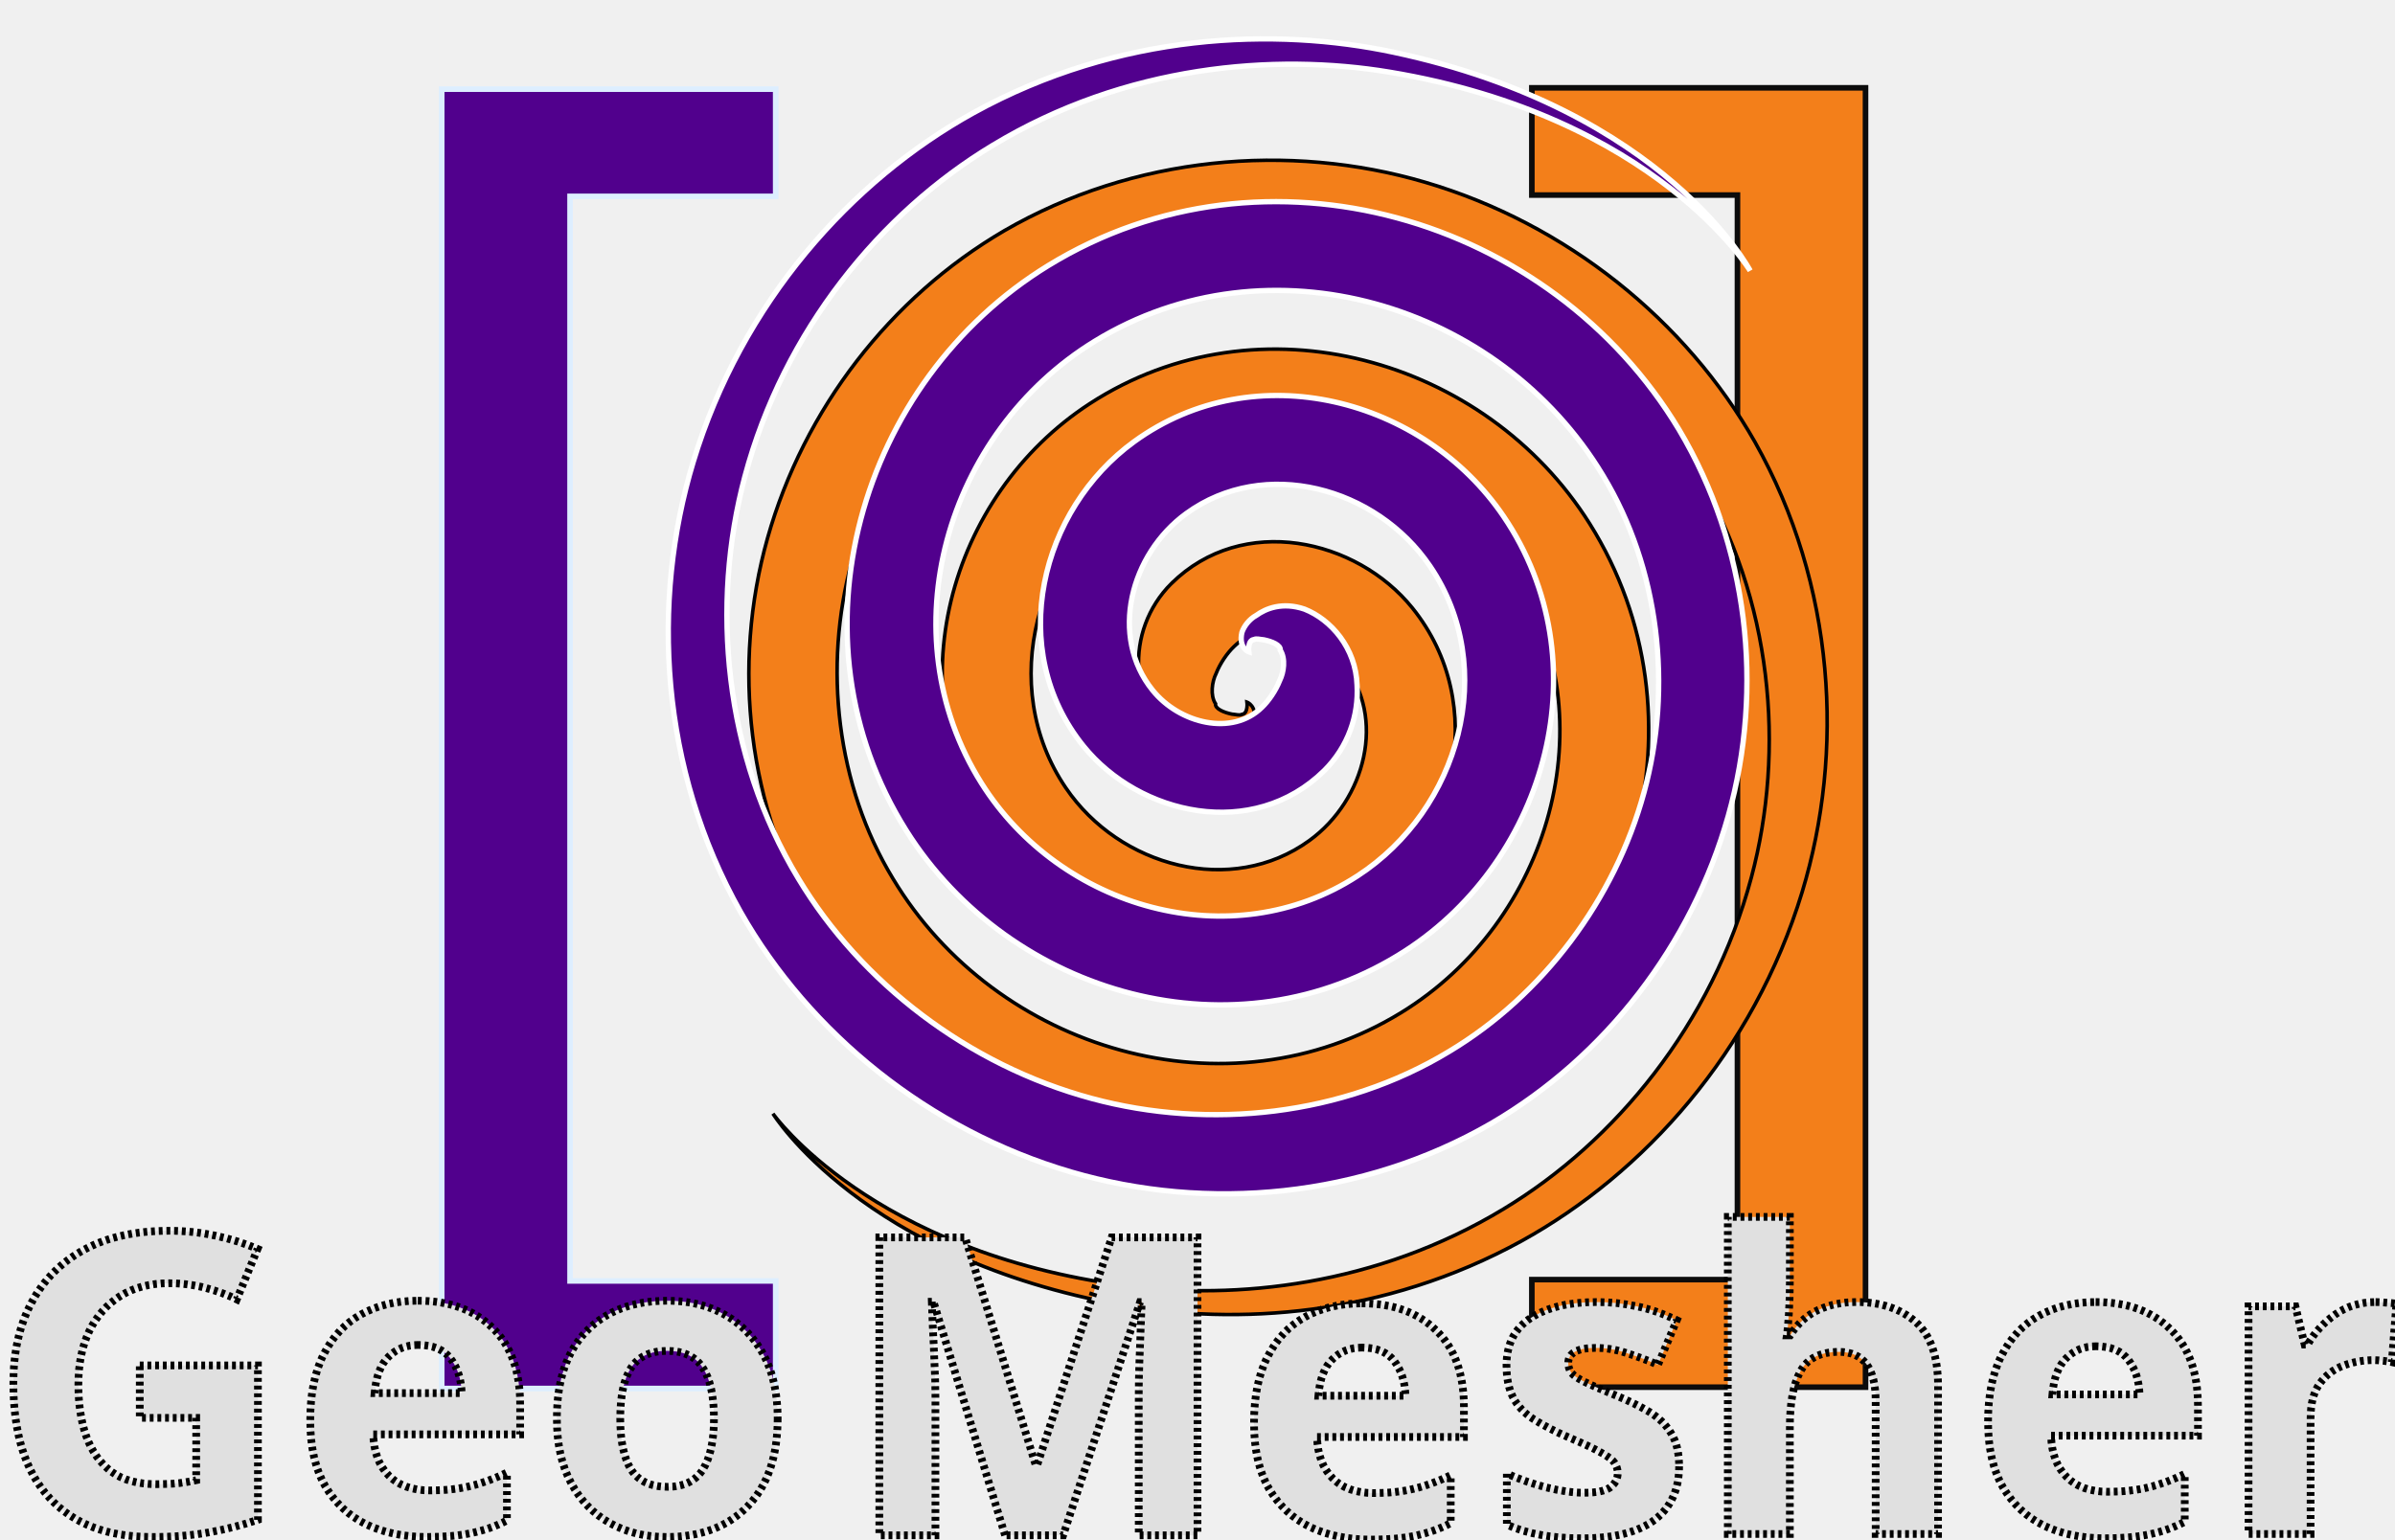
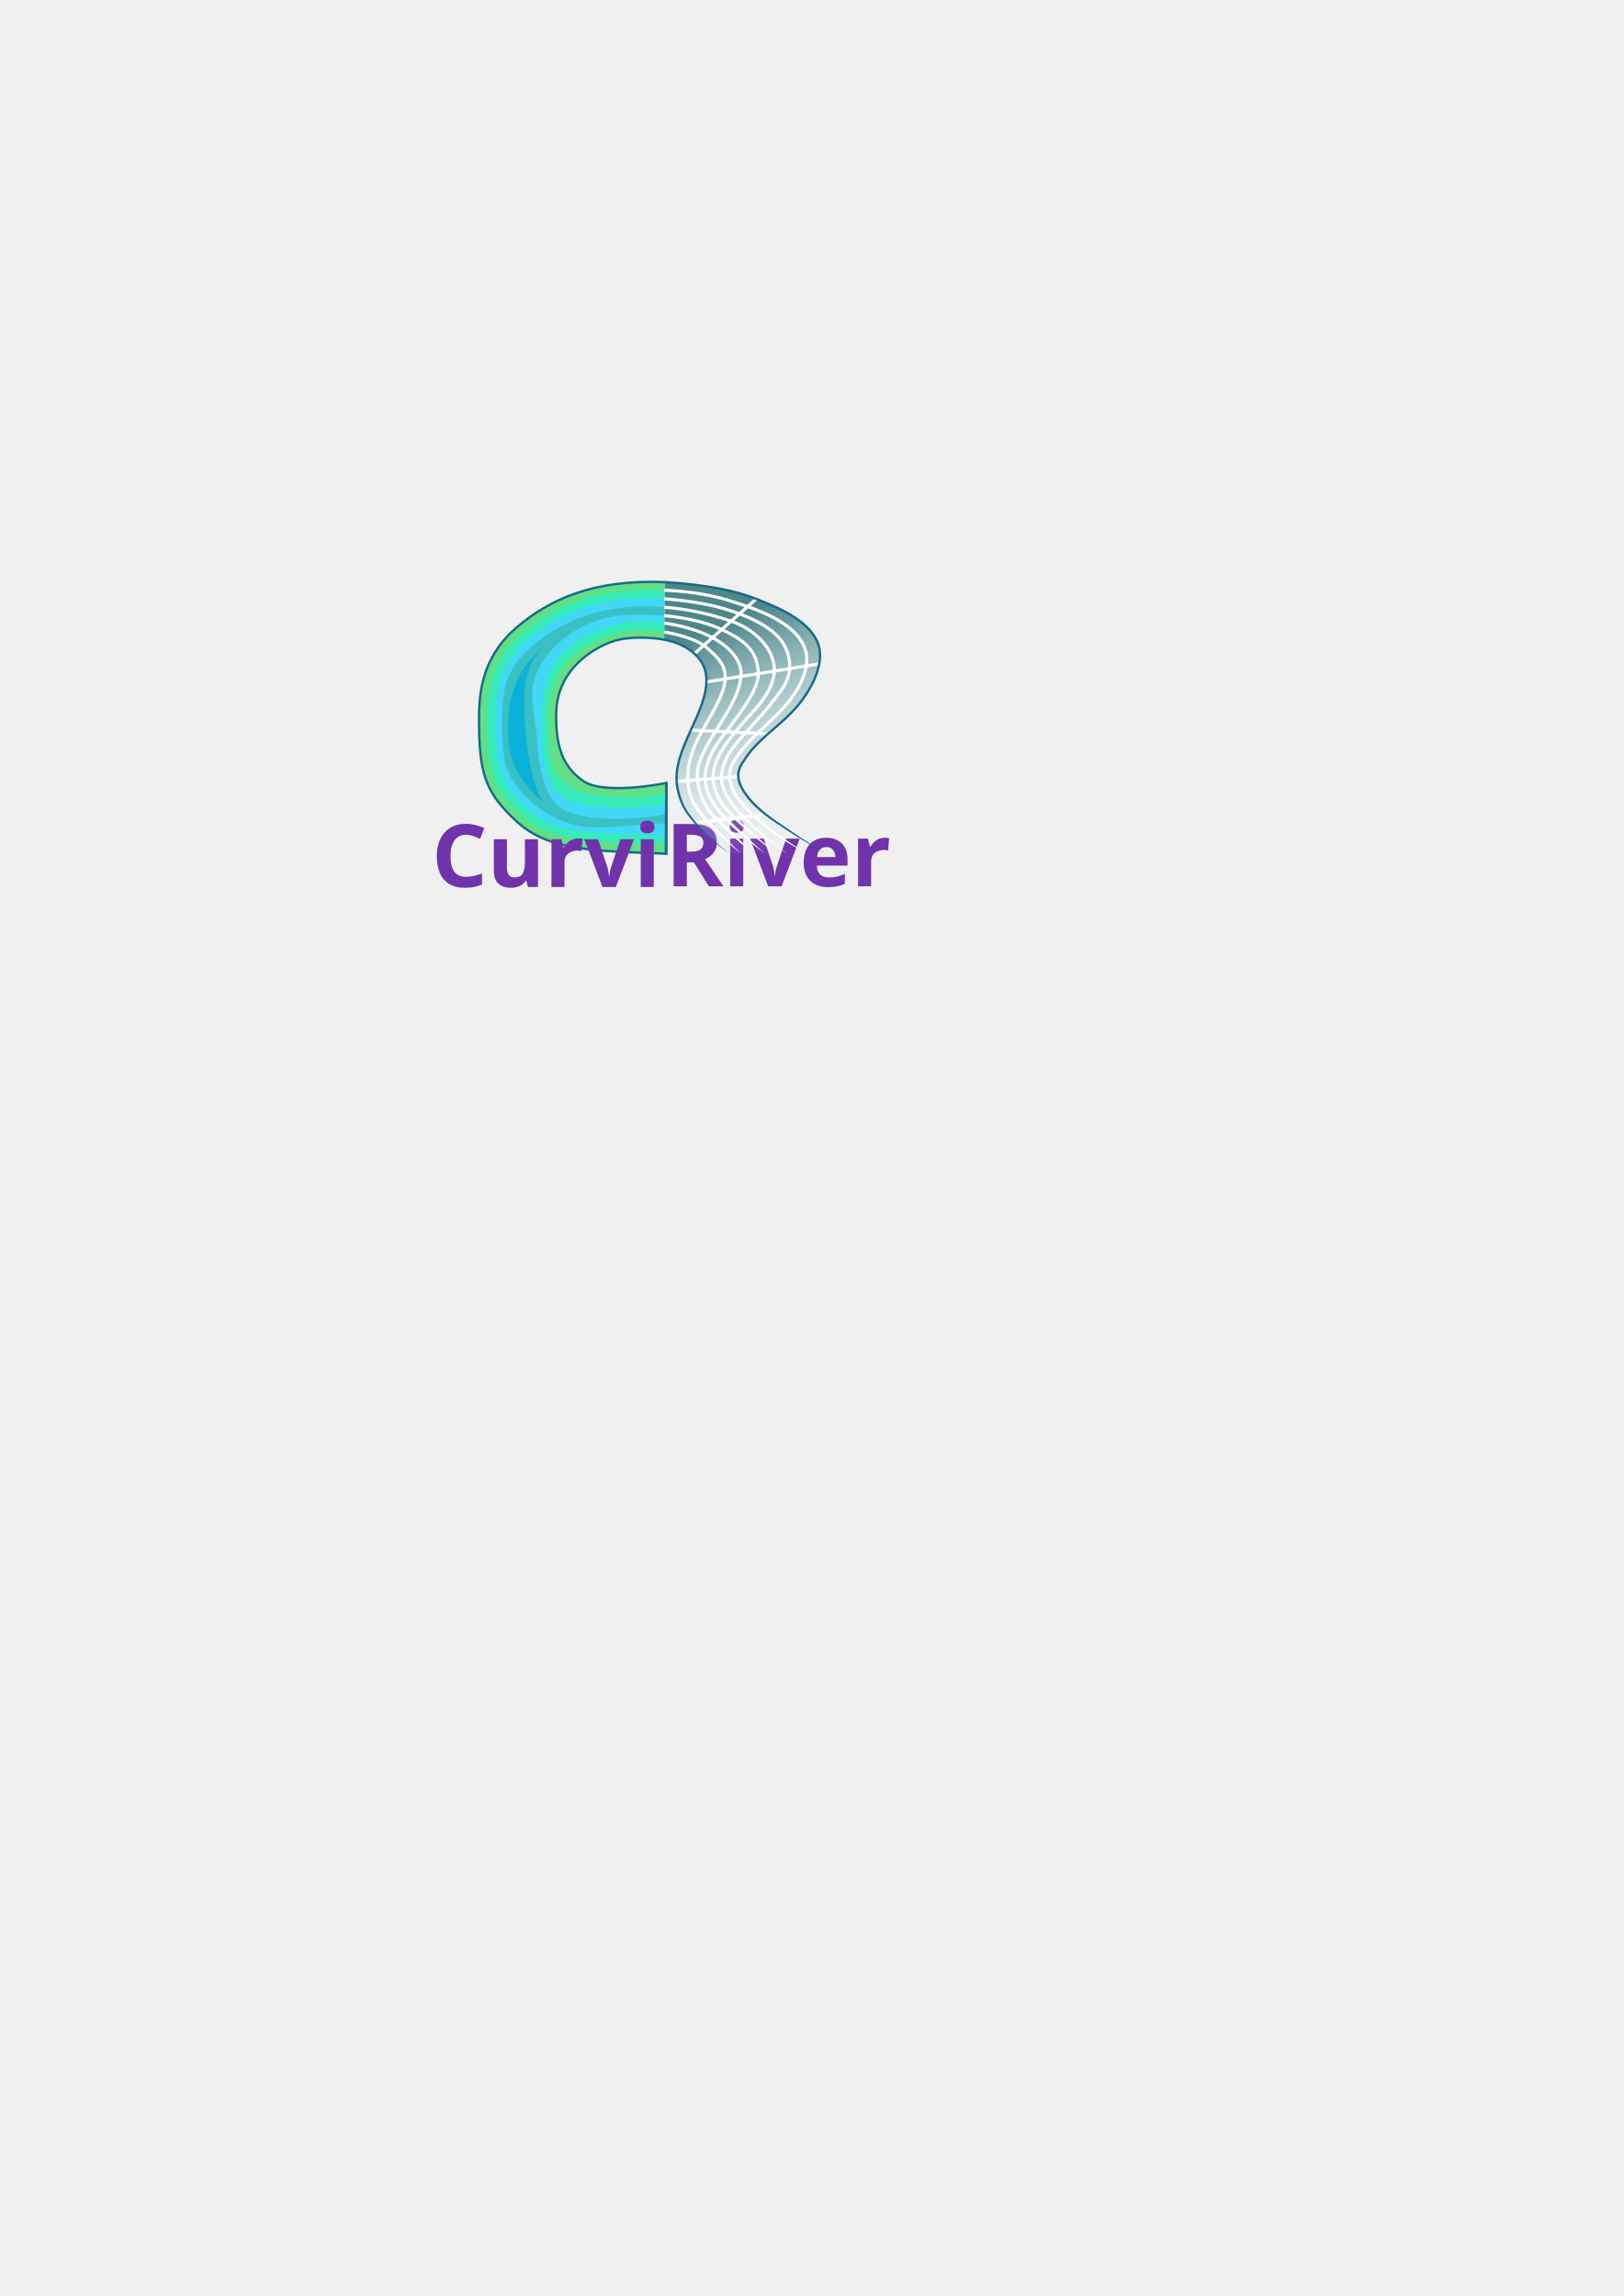
- <svg xmlns="http://www.w3.org/2000/svg" width="113.382mm" height="72.905mm" viewBox="0 0 113.382 72.905" version="1.1" id="svg1">
+ <svg xmlns="http://www.w3.org/2000/svg" xmlns:xlink="http://www.w3.org/1999/xlink" width="210mm" height="297mm" viewBox="0 0 210 297" version="1.1" id="svg1">
  <defs id="defs1">
-     </defs>
-   <g id="layer1" transform="translate(-63.4069,-110.6536)">
-     <text xml:space="preserve" style="font-style:normal;font-variant:normal;font-weight:normal;font-stretch:normal;font-size:50.8px;font-family:Papyrus;-inkscape-font-specification:'Papyrus, Normal';font-variant-ligatures:normal;font-variant-caps:normal;font-variant-numeric:normal;font-variant-east-asian:normal;fill:#000000;stroke-width:0.265" x="91.337" y="130.171" id="text3">
-       <tspan id="tspan3" style="stroke-width:0.265" x="91.337" y="130.171" />
+     <linearGradient id="linearGradient11">
+       <stop style="stop-color:#4d878a;stop-opacity:1;" offset="0.135" id="stop11" />
+       <stop style="stop-color:#d4f2f5;stop-opacity:0;" offset="1" id="stop12" />
+     </linearGradient>
+     <marker markerWidth="1.05" markerHeight="2" refX="0" refY="0" orient="auto-start-reverse" id="SerifCap" viewBox="0 0 1.05 2" style="overflow:visible" preserveAspectRatio="xMidYMid">
+       <path id="path104971" style="fill:context-stroke;stroke-linecap:butt" d="M 0,-1 H 0.585 C 1.33,-1 1.7,-1.6 2,-2 V 2 C 1.7,1.6 1.33,1 0.585,1 H 0 L -0.1,0 Z" transform="scale(0.5)" />
+     </marker>
+     <linearGradient xlink:href="#linearGradient11" id="linearGradient12" x1="86.277" y1="78.894" x2="100.183" y2="110.281" gradientUnits="userSpaceOnUse" spreadMethod="pad" />
+   </defs>
+   <g id="layer1">
+     <text xml:space="preserve" style="font-weight:900;font-size:2.822px;font-family:Optima;-inkscape-font-specification:'Optima, Heavy';fill:#7033ac;fill-opacity:1;stroke:#ffffff;stroke-width:0.4;stroke-dasharray:none;stroke-dashoffset:0;stroke-opacity:1" x="86.112" y="114.651" id="text12">
+       <tspan id="tspan12" style="font-style:normal;font-variant:normal;font-weight:900;font-stretch:normal;font-size:11.289px;font-family:Optima;-inkscape-font-specification:'Optima, Heavy';font-variant-ligatures:normal;font-variant-caps:normal;font-variant-numeric:normal;font-variant-east-asian:normal;fill:#7033ac;fill-opacity:1;stroke:none;stroke-width:0.4" x="86.112" y="114.651">River</tspan>
    </text>
-     <text xml:space="preserve" style="font-style:normal;font-variant:normal;font-weight:normal;font-stretch:normal;font-size:50.8px;font-family:Papyrus;-inkscape-font-specification:'Papyrus, Normal';font-variant-ligatures:normal;font-variant-caps:normal;font-variant-numeric:normal;font-variant-east-asian:normal;fill:#f37f1a;fill-opacity:1;stroke:#0b0b0b;stroke-width:0.265;stroke-opacity:0.996" x="134.16" y="165.184" id="text2">
-       <tspan id="tspan2" style="font-style:normal;font-variant:normal;font-weight:normal;font-stretch:normal;font-size:70.556px;font-family:Papyrus;-inkscape-font-specification:'Papyrus, Normal';font-variant-ligatures:normal;font-variant-caps:normal;font-variant-numeric:normal;font-variant-east-asian:normal;fill:#f37f1a;fill-opacity:1;stroke:#0b0b0b;stroke-width:0.265;stroke-opacity:0.996" x="134.16" y="165.184">]</tspan>
-     </text>
-     <text xml:space="preserve" style="font-size:3.175px;fill:#e0e0e0;fill-opacity:1;stroke:#000000;stroke-width:0.365;stroke-dasharray:0.182, 0.182;stroke-dashoffset:0;stroke-opacity:1" x="133.835" y="183.297" id="text12">
-       <tspan id="tspan12" style="font-style:normal;font-variant:normal;font-weight:900;font-stretch:normal;font-size:19.756px;font-family:Optima;-inkscape-font-specification:'Optima, Heavy';font-variant-ligatures:normal;font-variant-caps:normal;font-variant-numeric:normal;font-variant-east-asian:normal;fill:#e0e0e0;fill-opacity:1;stroke:#000000;stroke-width:0.365;stroke-dasharray:0.182, 0.182;stroke-dashoffset:0;stroke-opacity:1" x="133.835" y="183.297">sher</tspan>
-     </text>
-     <path style="fill:#f37f1a;fill-opacity:1;fill-rule:nonzero;stroke:#000000;stroke-width:0.2;stroke-linecap:round;stroke-dasharray:none;stroke-dashoffset:0;stroke-opacity:0.996" id="path3" d="m 89.543,120.155 c -0.955,1.647 -1.068,3.514 -0.535,5.121 0.607,2.009 2.383,3.185 3.962,3.366 1.311,0.087 2.117,-0.531 2.533,-1.045 0.319,-0.303 0.511,-0.762 0.531,-1.141 -0.044,-0.902 -0.658,-0.945 -0.658,-0.945 0,0 0.245,0.61 -0.102,0.741 -0.124,0.106 -0.29,0.082 -0.542,0.129 -0.439,0.028 -1.008,-0.037 -1.041,-0.325 -0.422,-0.377 -0.513,-1.156 -0.412,-1.644 0.072,-0.633 0.312,-1.291 0.577,-1.726 0,0 1.3e-5,-2e-5 1.3e-5,-2e-5 1.184,-2.018 4.233,-2.089 6.184,-0.668 3.151,2.295 3.198,7.074 0.746,10.101 -3.414,4.214 -9.934,4.203 -14.003,0.691 -5.251,-4.532 -5.166,-12.8 -0.578,-17.897 5.649,-6.275 15.671,-6.11 21.787,-0.436 7.292,6.766 7.043,18.544 0.275,25.675 -7.882,8.305 -21.419,7.97 -29.562,0.104 -9.3e-5,-9e-5 -1.86e-4,-1.8e-4 -2.79e-4,-2.7e-4 -4.413,-4.226 -6.883,-10.485 -6.854,-16.633 0.027,-6.25 2.543,-12.509 6.818,-16.924 4.832,-5.048 11.9,-7.775 18.735,-7.764 7.215,0.01 14.237,2.931 19.157,7.681 5.861,5.613 8.77,13.629 8.777,21.073 0.009,8.575 -3.574,16.373 -8.635,21.635 0,0 -10e-6,0 -10e-6,0 -5.776,6.023 -13.217,8.855 -19.412,9.673 -14.336,1.893 -21.682,-4.215 -21.682,-4.215 0,0 6.973,6.595 21.802,5.317 6.425,-0.553 14.33,-3.144 20.753,-9.314 0,0 0,0 0,-1e-5 5.628,-5.422 9.837,-13.638 10.147,-23.046 0.269,-8.203 -2.642,-17.151 -9.125,-23.771 -5.501,-5.578 -13.388,-9.116 -21.725,-9.313 -7.975,-0.185 -16.203,2.818 -22.141,8.764 -5.216,5.272 -8.288,12.598 -8.387,20.16 -0.096,7.483 2.847,14.97 8.299,20.274 1.14e-4,1.1e-4 2.28e-4,2.2e-4 3.42e-4,3.3e-4 10.056,9.713 26.809,10.124 36.662,-0.258 8.593,-9.054 8.904,-24.056 -0.501,-32.782 -8.052,-7.471 -21.308,-7.681 -28.904,0.755 -6.348,7.051 -6.455,18.57 1.027,25.027 6.049,5.221 15.849,5.221 21.155,-1.329 4.09,-5.049 3.975,-13.165 -1.687,-17.29 -4.038,-2.942 -10.59,-2.679 -13.44,2.18 0,0 -5.5e-5,1e-4 -5.5e-5,1e-4 z" transform="matrix(0.8128117,0.2177922,-0.2177922,0.8128117,72.253,21.11575)" />
-     <path style="fill:#51008d;fill-opacity:1;fill-rule:nonzero;stroke:#ffffff;stroke-width:0.3;stroke-linecap:round;stroke-dasharray:none;stroke-dashoffset:0;stroke-opacity:1" id="path4" d="m 89.543,120.155 c -0.955,1.647 -1.068,3.514 -0.535,5.121 0.607,2.009 2.383,3.185 3.962,3.366 1.311,0.087 2.117,-0.531 2.533,-1.045 0.319,-0.303 0.511,-0.762 0.531,-1.141 -0.044,-0.902 -0.658,-0.945 -0.658,-0.945 0,0 0.245,0.61 -0.102,0.741 -0.124,0.106 -0.29,0.082 -0.542,0.129 -0.439,0.028 -1.008,-0.037 -1.041,-0.325 -0.422,-0.377 -0.513,-1.156 -0.412,-1.644 0.072,-0.633 0.312,-1.291 0.577,-1.726 0,0 1.3e-5,-2e-5 1.3e-5,-2e-5 1.184,-2.018 4.233,-2.089 6.184,-0.668 3.151,2.295 3.198,7.074 0.746,10.101 -3.414,4.214 -9.934,4.203 -14.003,0.691 -5.251,-4.532 -5.166,-12.8 -0.578,-17.897 5.649,-6.275 15.671,-6.11 21.787,-0.436 7.292,6.766 7.043,18.544 0.275,25.675 -7.882,8.305 -21.419,7.97 -29.562,0.104 -9.3e-5,-9e-5 -1.86e-4,-1.8e-4 -2.79e-4,-2.7e-4 -4.413,-4.225 -6.883,-10.485 -6.853,-16.633 0.028,-6.249 2.544,-12.507 6.819,-16.921 4.83,-5.044 11.895,-7.771 18.732,-7.758 7.206,0.012 14.227,2.929 19.147,7.683 5.846,5.602 8.76,13.609 8.764,21.062 0.006,8.537 -3.554,16.334 -8.635,21.611 0,0 -1e-5,0 -1e-5,0 -6.062,6.318 -13.982,9.133 -20.511,9.769 -15.135,1.474 -22.485,-5.541 -22.485,-5.541 0,0 6.927,7.507 22.57,6.684 6.768,-0.356 15.181,-2.913 21.934,-9.404 -1e-5,0 0,0 0,0 5.657,-5.455 9.841,-13.689 10.147,-23.069 0.267,-8.226 -2.66,-17.172 -9.138,-23.782 -5.51,-5.584 -13.402,-9.116 -21.735,-9.311 -7.982,-0.184 -16.209,2.825 -22.143,8.769 -5.217,5.275 -8.287,12.602 -8.386,20.162 -0.095,7.484 2.848,14.971 8.3,20.274 1.14e-4,1.1e-4 2.28e-4,2.2e-4 3.42e-4,3.3e-4 10.056,9.713 26.809,10.124 36.662,-0.258 8.593,-9.054 8.904,-24.056 -0.501,-32.782 -8.052,-7.471 -21.308,-7.681 -28.904,0.755 -6.348,7.051 -6.455,18.57 1.027,25.027 6.049,5.221 15.849,5.221 21.155,-1.329 4.09,-5.049 3.975,-13.165 -1.687,-17.29 -4.038,-2.942 -10.59,-2.679 -13.44,2.18 0,0 -5.5e-5,9e-5 -5.5e-5,9e-5 z" transform="matrix(-0.8128117,-0.2177922,0.2177922,-0.8128117,172.7146,264.309)" />
-     <text xml:space="preserve" style="font-style:normal;font-variant:normal;font-weight:900;font-stretch:normal;font-size:19.756px;font-family:Optima;-inkscape-font-specification:'Optima, Heavy';font-variant-ligatures:normal;font-variant-caps:normal;font-variant-numeric:normal;font-variant-east-asian:normal;fill:#e0e0e0;fill-opacity:1;stroke:#000000;stroke-width:0.365;stroke-dasharray:0.182, 0.182;stroke-dashoffset:0;stroke-opacity:1" x="103.255" y="183.356" id="text14">
-       <tspan id="tspan14" style="stroke-width:0.365" x="103.255" y="183.356">Me</tspan>
-     </text>
-     <text xml:space="preserve" style="font-size:3.175px;fill:#51008d;fill-opacity:1;stroke:#ddeeff;stroke-width:0.265;stroke-dasharray:none;stroke-opacity:1" x="78.676" y="165.253" id="text1">
-       <tspan id="tspan1" style="font-style:normal;font-variant:normal;font-weight:normal;font-stretch:normal;font-size:70.556px;font-family:Papyrus;-inkscape-font-specification:'Papyrus, Normal';font-variant-ligatures:normal;font-variant-caps:normal;font-variant-numeric:normal;font-variant-east-asian:normal;fill:#51008d;fill-opacity:1;stroke:#ddeeff;stroke-width:0.265;stroke-dasharray:none;stroke-opacity:1" x="78.676" y="165.253">[</tspan>
-     </text>
-     <text xml:space="preserve" style="font-style:normal;font-variant:normal;font-weight:900;font-stretch:normal;font-size:19.756px;font-family:Optima;-inkscape-font-specification:'Optima, Heavy';font-variant-ligatures:normal;font-variant-caps:normal;font-variant-numeric:normal;font-variant-east-asian:normal;fill:#e0e0e0;fill-opacity:1;stroke:#000000;stroke-width:0.365;stroke-dasharray:0.182, 0.182;stroke-dashoffset:0;stroke-opacity:1" x="62.898" y="183.237" id="text13">
-       <tspan id="tspan13" style="stroke-width:0.365" x="62.898" y="183.237">Geo</tspan>
+     <path d="m 85.883,82.741 c 2.73,0.513 5.278,2.155 5.468,4.849 0.319,4.513 -4.531,9.355 -3.774,14.118 0.474,2.983 1.568,4.408 6.887,8.733 l 12.413,0.016 c -2.905,-1.754 -8.15,-4.888 -9.986,-7.142 -1.836,-2.254 -1.683,-3.548 -0.664,-4.947 1.626,-2.649 4.426,-4.27 6.474,-6.562 1.614,-1.672 4,-5.394 3.201,-8.225 -0.907,-3.217 -5.215,-4.968 -7.984,-6.068 -2.769,-1.1 -6.163,-1.833 -11.967,-2.22 z" id="path11" style="fill:url(#linearGradient12);fill-opacity:1" />
+     <path id="text1" style="font-size:50.8px;font-family:Skia;-inkscape-font-specification:'Skia, Normal';fill:#61df84;fill-opacity:1;stroke:#166a8c;stroke-width:0.299;stroke-dasharray:none;stroke-dashoffset:0;stroke-opacity:1" d="m 86,75.304 c -9.372,-0.4 -14.964,2.305 -19.081,5.769 -4.822,4.058 -4.965,9.038 -4.965,12.136 0,6.814 0.797,9.36 4.947,13.125 4.15,3.766 9.955,3.726 19.293,4.099 v -9.153 c 0,0 -8.003,1.651 -10.758,-0.254 -2.755,-1.905 -3.545,-4.608 -3.504,-8.654 0.063,-6.145 5.368,-8.733 7.307,-9.398 1.939,-0.665 4.849,-0.569 6.692,-0.222" />
+     <path id="path4" style="font-size:50.8px;font-family:Skia;-inkscape-font-specification:'Skia, Normal';fill:#35ecb8;fill-opacity:1;stroke:none;stroke-width:0.199;stroke-linecap:round;stroke-linejoin:miter;stroke-dasharray:2.393, 2.393;stroke-dashoffset:0;stroke-opacity:1;marker-end:url(#SerifCap)" d="m 85.967,76.336 c -1.211,-0.052 -2.51,-0.057 -3.735,-5.17e-4 -3.596,0.185 -7.241,0.959 -10.44,2.699 -2.595,1.421 -5.104,3.234 -6.761,5.727 -1.74,2.694 -2.137,5.99 -2.005,9.131 -5.7e-4,3.051 0.187,6.452 2.077,8.935 1.81,2.48 4.429,4.655 7.546,5.291 3.822,0.949 13.545,1.126 13.545,1.126 0,0 -0.026,-5.361 0,-6.659 -3.241,0.793 -7.611,0.764 -10.934,-0.153 -4.525,-1.506 -4.23,-4.724 -4.39,-8.632 -0.093,-2.603 0.178,-5.388 1.807,-7.53 2.119,-2.86 5.661,-4.294 9.095,-4.761 1.12,-0.117 2.612,-0.017 4.11,0.235" />
+     <path style="font-size:50.8px;font-family:Skia;-inkscape-font-specification:'Skia, Normal';fill:#ffffff;stroke:none;stroke-width:0.2;stroke-dasharray:none;fill-rule:nonzero;fill-opacity:1" d="m 95.092,103.117 c 1.783,2.453 4.183,4.214 6.087,5.442 1.892,1.221 3.207,1.91 3.207,1.91 0,0 -1.266,-0.778 -3.094,-2.077 -1.843,-1.31 -4.146,-3.118 -5.876,-5.51 -2e-5,-3e-5 -4e-5,-5e-5 -4.41e-4,-6e-4 -0.936,-1.282 -1.194,-3.122 -0.234,-4.439 a 3.086,3.086 0 0 1 0.005,-0.006 11.227,11.227 0 0 1 0.004,-0.007 c 1.612,-2.626 4.203,-4.421 6.256,-6.719 1.638,-1.696 3.776,-5.058 2.907,-7.71 -1.256,-3.836 -6.803,-5.499 -10.001,-6.508 -3.223,-1.017 -6.776,-1.281 -8.461,-1.354 l -0.017,0.4 c 1.672,0.072 5.18,0.333 8.358,1.336 3.202,1.011 8.559,2.642 9.741,6.251 0.799,2.439 -1.224,5.661 -2.82,7.314 -2.037,2.28 -4.663,4.11 -6.304,6.782 l 0.009,-0.013 c -1.079,1.482 -0.786,3.513 0.234,4.91 2.1e-5,3e-5 4.2e-5,6e-5 6.2e-5,9e-5 z" id="path27" />
+     <path style="font-size:50.8px;font-family:Skia;-inkscape-font-specification:'Skia, Normal';fill:#ffffff;stroke:none;stroke-width:0.2;stroke-dasharray:none;fill-rule:nonzero;fill-opacity:1" d="m 85.85,81.942 c 2.208,0.372 4.383,1.073 5.396,1.966 1.758,1.55 3.179,2.761 1.806,5.996 -0.968,2.28 -2.424,4.331 -3.223,6.115 -1.619,3.617 -1.3,6.651 0.2,8.735 0,0 5.7e-5,8e-5 5.7e-5,8e-5 1.2,1.663 2.748,3.054 3.895,4.047 1.159,1.003 1.945,1.653 1.945,1.653 0,0 -0.72,-0.725 -1.809,-1.8 -1.077,-1.063 -2.545,-2.516 -3.706,-4.133 0,0 -5.7e-5,-8e-5 -5.6e-5,-8e-5 -1.396,-1.94 -1.732,-4.827 -0.159,-8.338 0.785,-1.753 2.247,-3.815 3.226,-6.122 1.496,-3.524 -0.16,-4.91 -1.91,-6.452 -1.08,-0.953 -3.366,-1.686 -5.594,-2.061 z" id="path13" />
+     <path id="path15" style="font-size:50.8px;font-family:Skia;-inkscape-font-specification:'Skia, Normal';fill:#41d7f6;fill-opacity:1;stroke:none;stroke-width:0.199;stroke-linecap:round;stroke-linejoin:miter;stroke-dasharray:2.393, 2.393;stroke-dashoffset:0;stroke-opacity:1" d="m 85.973,77.458 c -0.872,-0.06 -1.831,-0.092 -2.688,-0.096 -4.437,0.068 -8.951,1.098 -12.668,3.605 -2.82,1.744 -5.355,4.329 -6.09,7.661 -0.421,1.698 -0.501,3.656 -0.454,5.476 0.056,2.438 0.122,4.936 1.289,7.171 1.836,3.097 4.957,5.558 8.586,6.048 3.366,0.674 8.814,0.603 12.246,0.825 -0.075,-1.393 0.015,-2.806 0,-4.209 -3.217,0.785 -9.356,0.876 -12.544,-0.424 -3.114,-1.373 -3.458,-4.543 -3.537,-9.754 -0.078,-5.211 0.908,-7.879 3.288,-9.808 3.147,-2.717 7.49,-3.89 11.596,-3.492 0.308,0.035 0.65,0.084 0.943,0.127" />
+     <path style="font-size:50.8px;font-family:Skia;-inkscape-font-specification:'Skia, Normal';fill:#ffffff;fill-rule:nonzero;stroke:none;stroke-width:0.2;stroke-dasharray:none;fill-opacity:1" d="m 93.445,102.261 c 0.83,1.922 2.448,3.41 3.762,4.612 0,0 10e-7,0 10e-7,0 2.532,2.327 4.714,3.593 4.714,3.593 0,0 -2.087,-1.412 -4.515,-3.802 0,0 0,0 0,0 -1.266,-1.251 -2.823,-2.747 -3.594,-4.56 0,0 -3.3e-5,-7e-5 0.003,0.008 -0.621,-1.652 -0.426,-3.575 2.028,-6.365 2.481,-2.822 3.165,-3.321 5.352,-6.332 0.95,-1.301 1.797,-3.386 0.442,-6 -1.357,-2.619 -5.558,-4.311 -9.304,-5.239 -2.056,-0.452 -4.254,-0.767 -6.437,-0.917 l -0.027,0.399 c 2.164,0.149 4.342,0.461 6.373,0.907 3.708,0.918 7.776,2.595 9.04,5.034 1.266,2.443 0.475,4.369 -0.41,5.58 -2.17,2.989 -2.834,3.467 -5.329,6.303 -2.522,2.867 -2.782,4.963 -2.099,6.778 0,0 3.6e-5,9e-5 3.6e-5,9e-5 z" id="path28" />
+     <path style="font-size:50.8px;font-family:Skia;-inkscape-font-specification:'Skia, Normal';fill:#ffffff;stroke:none;stroke-width:0.2;stroke-dasharray:none;fill-rule:nonzero;fill-opacity:1" d="m 85.854,80.786 c 7.889,1.165 10.203,4.814 9.757,6.89 a 2.231,2.231 0 0 1 -0.002,0.008 6.392,6.392 0 0 1 -0.001,0.009 c -0.463,3.679 -4.159,7.207 -5.397,11.025 -0.802,2.472 0.572,5.938 2.407,7.461 l -0.009,-0.008 c 0,0 2.4e-5,2e-5 2.4e-5,2e-5 0.848,0.79 1.622,1.509 2.39,2.191 0,0 0,0 10e-7,0 1.389,1.234 2.481,2.094 2.481,2.094 0,0 -0.969,-0.979 -2.282,-2.304 0,0 0,0 0,0 -0.682,-0.689 -1.505,-1.518 -2.316,-2.274 0,0 -2.4e-5,-2e-5 -0.004,-0.004 a 4.373,4.373 0 0 1 -0.004,-0.004 c -1.718,-1.426 -3.027,-4.734 -2.282,-7.029 1.214,-3.74 4.936,-7.306 5.414,-11.099 l -0.003,0.017 c 0.518,-2.41 -2.101,-6.19 -10.09,-7.369 z" id="path14" />
+     <path id="path6" style="font-size:50.8px;font-family:Skia;-inkscape-font-specification:'Skia, Normal';fill:#38c0c4;fill-opacity:1;stroke:none;stroke-width:0.2;stroke-linecap:round;stroke-linejoin:miter;stroke-dasharray:2.4, 2.4;stroke-dashoffset:0;stroke-opacity:1" d="m 85.954,78.54 c -1.091,-0.09 -2.262,-0.126 -3.376,-0.1 h -5.17e-4 c -4.349,0.151 -8.74,1.408 -12.226,3.974 -2.242,1.53 -4.432,3.791 -5.012,6.435 -0.63,2.9 -0.461,5.933 -0.167,8.865 0.225,2.193 1.588,4.17 3.182,5.654 1.807,1.781 4.779,3.336 7.299,3.561 2.626,0.426 7.89,-0.525 10.54,-0.38 -0.01,-0.585 -0.004,-0.69 0,-1.275 -3.363,0.789 -10.36,1.178 -13.474,-0.639 -2.458,-1.439 -3.083,-6.068 -3.274,-8.694 -0.048,-2.477 -0.844,-4.555 -0.556,-7.02 0.482,-3.231 3.192,-6.532 7.644,-8.417 2.441,-1.033 6.105,-1.189 9.433,-0.868 z" />
+     <path style="font-size:50.8px;font-family:Skia;-inkscape-font-specification:'Skia, Normal';fill:#ffffff;fill-rule:nonzero;stroke:none;stroke-width:0.2;stroke-dasharray:none;fill-opacity:1" d="m 92.835,103.462 c 0.406,0.798 1.047,1.428 1.63,2.011 0.851,0.858 1.743,1.64 2.528,2.303 1.972,1.585 3.389,2.687 3.389,2.687 0,0 -1.328,-1.209 -3.223,-2.879 -0.749,-0.694 -1.611,-1.508 -2.428,-2.369 -0.569,-0.603 -1.179,-1.211 -1.538,-1.933 0,0 -2.8e-5,-6e-5 -2.9e-5,-6e-5 -1.008,-2.002 -1.349,-3.834 1.031,-7.167 2.385,-3.341 5.305,-5.238 6.015,-8.462 0.722,-3.28 -2.231,-6.281 -5.389,-7.417 -3.137,-1.056 -5.731,-1.629 -8.95,-1.895 l -0.033,0.399 c 3.182,0.262 5.745,0.828 8.851,1.874 3.027,1.089 5.795,3.932 5.13,6.953 -0.678,3.078 -3.53,4.925 -5.95,8.316 -2.483,3.478 -2.128,5.464 -1.063,7.579 0,0 3.4e-5,7e-5 3.4e-5,7e-5 z" id="path29" />
+     <path style="font-size:50.8px;font-family:Skia;-inkscape-font-specification:'Skia, Normal';fill:#ffffff;stroke:none;stroke-width:0.2;stroke-dasharray:none;fill-rule:nonzero;fill-opacity:1" d="m 85.864,79.829 c 2.729,0.263 5.276,0.852 6.867,1.552 3.548,1.563 4.958,2.867 5.149,5.585 0.207,2.943 -4.898,8.02 -5.978,10.287 -1.079,2.264 -1.379,4.316 0.169,6.739 0,0 4.7e-5,8e-5 4.7e-5,8e-5 1.096,1.71 2.787,3.096 4.003,4.139 l 0,0 c 0.798,0.685 1.508,1.255 2.016,1.654 l 0,0 c 0.271,0.213 0.484,0.376 0.636,0.492 l 0,0 c 0.078,0.059 0.136,0.103 0.178,0.134 l 0,0 0,0 c 0.021,0.015 0.038,0.027 0.048,0.035 0,0 0,0 0,0 0.011,0.008 0.016,0.013 0.018,0.014 0,0 0,0 0,0 0,0 0,0 0,0 0,0 0,0 0,0 0,0 0,0 0,0 0,0 0,0 0,0 0,0 0,0 0,0 1.13e-4,9e-5 9.7e-5,8e-5 9.7e-5,8e-5 0,0 1.6e-5,10e-6 -9.6e-5,-8e-5 0,0 0,0 0,0 0,0 0,0 0,0 0,0 0,0 0,0 0,0 -1e-6,0 -1e-6,0 0,0 0,0 0,0 0,0 0,0 0,0 -0.001,-8.9e-4 -0.007,-0.006 -0.017,-0.014 0,0 0,0 0,0 -0.01,-0.009 -0.026,-0.022 -0.044,-0.04 l 0,0 0,0 c -0.04,-0.035 -0.093,-0.082 -0.166,-0.148 l -10e-7,0 c -0.144,-0.129 -0.341,-0.305 -0.598,-0.537 l 0,0 c -0.476,-0.431 -1.152,-1.049 -1.908,-1.769 l 0,0 c -1.157,-1.102 -2.792,-2.547 -3.828,-4.175 0,0 -4.3e-5,-6e-5 -4.3e-5,-6e-5 -1.447,-2.265 -1.182,-4.175 -0.145,-6.352 1.036,-2.173 6.236,-7.356 6.016,-10.487 -0.205,-2.914 -1.778,-4.333 -5.387,-5.923 -1.642,-0.723 -4.236,-1.319 -6.99,-1.584 z" id="path16" />
+     <path id="path7" style="font-size:50.8px;font-family:Skia;-inkscape-font-specification:'Skia, Normal';fill:#0ab1d8;fill-opacity:1;stroke:none;stroke-width:0.199;stroke-linecap:round;stroke-linejoin:miter;stroke-dasharray:2.393, 2.393;stroke-dashoffset:0;stroke-opacity:1" d="m 69.658,84.309 c -1.753,1.475 -2.865,3.404 -3.514,5.843 -0.648,2.439 -0.63,5.956 0.181,8.323 0.811,2.367 2.704,4.22 3.984,5.37 -1.19,-1.711 -1.661,-4.263 -2.075,-6.992 -0.415,-2.729 -0.647,-7.11 -0.122,-9.27 0.525,-2.16 1.065,-2.523 1.914,-3.59 z" />
+     <path style="fill:none;fill-opacity:1;stroke:#ffffff;stroke-width:0.4;stroke-linecap:round;stroke-linejoin:miter;stroke-dasharray:none;stroke-dashoffset:0;stroke-opacity:1" d="m 89.953,84.422 7.789,-6.882" id="path18" />
+     <path style="fill:none;fill-opacity:1;stroke:#ffffff;stroke-width:0.4;stroke-linecap:round;stroke-linejoin:miter;stroke-dasharray:none;stroke-dashoffset:0;stroke-opacity:1" d="M 91.521,88.19 105.848,85.889" id="path19" />
+     <path style="fill:none;fill-opacity:1;stroke:#ffffff;stroke-width:0.4;stroke-linecap:round;stroke-linejoin:miter;stroke-dasharray:none;stroke-dashoffset:0;stroke-opacity:1" d="m 89.418,94.441 9.858,0.478" id="path20" />
+     <path style="fill:none;fill-opacity:1;stroke:#ffffff;stroke-width:0.4;stroke-linecap:round;stroke-linejoin:miter;stroke-dasharray:none;stroke-dashoffset:0;stroke-opacity:1" d="m 87.559,101.076 7.808,-0.611" id="path21" />
+     <path style="fill:none;fill-opacity:1;stroke:#ffffff;stroke-width:0.4;stroke-linecap:round;stroke-linejoin:miter;stroke-dasharray:none;stroke-dashoffset:0;stroke-opacity:1" d="m 89.956,106.413 9.123,-1.046" id="path22" />
+     <path style="font-size:50.8px;font-family:Skia;-inkscape-font-specification:'Skia, Normal';fill:#166a8c;fill-rule:nonzero;stroke:none;stroke-width:0.2;stroke-dasharray:none;fill-opacity:1" d="m 85.855,82.888 c 2.689,0.505 5.162,2.11 5.346,4.712 0.315,4.456 -4.538,9.312 -3.772,14.131 0,0 1.5e-5,9e-5 1.5e-5,9e-5 0.233,1.471 0.803,2.829 1.676,3.917 0,0 10e-7,0 10e-7,0 2.514,3.128 5.36,4.792 5.36,4.792 0,0 -2.755,-1.812 -5.161,-4.948 0,0 0,0 0,0 -0.821,-1.067 -1.351,-2.384 -1.578,-3.809 0,0 -1.4e-5,-9e-5 -1.4e-5,-9e-5 -0.748,-4.706 4.098,-9.535 3.775,-14.105 -0.197,-2.787 -2.818,-4.465 -5.59,-4.986 z" id="path12" />
+     <path style="fill:#bea520;fill-opacity:1;stroke:#166a8c;stroke-width:0.3;stroke-linecap:butt;stroke-linejoin:miter;stroke-dasharray:none;stroke-dashoffset:0;stroke-opacity:1" d="m 86.184,101.202 -0.074,9.367" id="path8" />
+     <path style="font-size:50.8px;font-family:Skia;-inkscape-font-specification:'Skia, Normal';fill:#166a8c;fill-rule:nonzero;stroke:none;stroke-width:0.2;stroke-dasharray:none;fill-opacity:1" d="m 96.776,103.41 c 1.309,1.603 3.14,2.768 4.647,3.756 0,0 0,0 0,0 3.047,2.002 5.456,3.291 5.456,3.291 0,0 -2.344,-1.406 -5.332,-3.475 0,0 0,0 0,0 -1.481,-1.027 -3.278,-2.21 -4.538,-3.761 0,0 -5.3e-5,-7e-5 -5.3e-5,-7e-5 -1.795,-2.204 -1.635,-3.424 -0.659,-4.764 a 7.002,7.002 0 0 1 0.004,-0.005 9.309,9.309 0 0 1 0.003,-0.005 c 1.614,-2.628 4.399,-4.237 6.454,-6.536 1.634,-1.692 4.059,-5.457 3.238,-8.37 -0.93,-3.297 -5.303,-5.067 -8.073,-6.167 -2.789,-1.108 -6.199,-1.842 -12.012,-2.23 l -0.02,0.299 c 5.794,0.387 9.173,1.118 11.921,2.21 2.768,1.1 7.01,2.832 7.895,5.97 0.776,2.751 -1.57,6.429 -3.169,8.085 -2.037,2.28 -4.851,3.913 -6.49,6.584 l 0.007,-0.01 c -1.063,1.459 -1.208,2.826 0.669,5.13 0,0 5.7e-5,7e-5 5.7e-5,7e-5 z" id="path1" />
+     <text xml:space="preserve" style="font-style:normal;font-variant:normal;font-weight:900;font-stretch:normal;font-size:11.289px;font-family:Optima;-inkscape-font-specification:'Optima, Heavy';font-variant-ligatures:normal;font-variant-caps:normal;font-variant-numeric:normal;font-variant-east-asian:normal;fill:#7033ac;fill-opacity:1;stroke:none;stroke-width:0.4;stroke-dasharray:none;stroke-dashoffset:0;stroke-opacity:1" x="55.841" y="114.734" id="text13">
+       <tspan id="tspan13" style="stroke-width:0.4;fill:#7033ac;fill-opacity:1" x="55.841" y="114.734">Curvi</tspan>
    </text>
  </g>
</svg>
